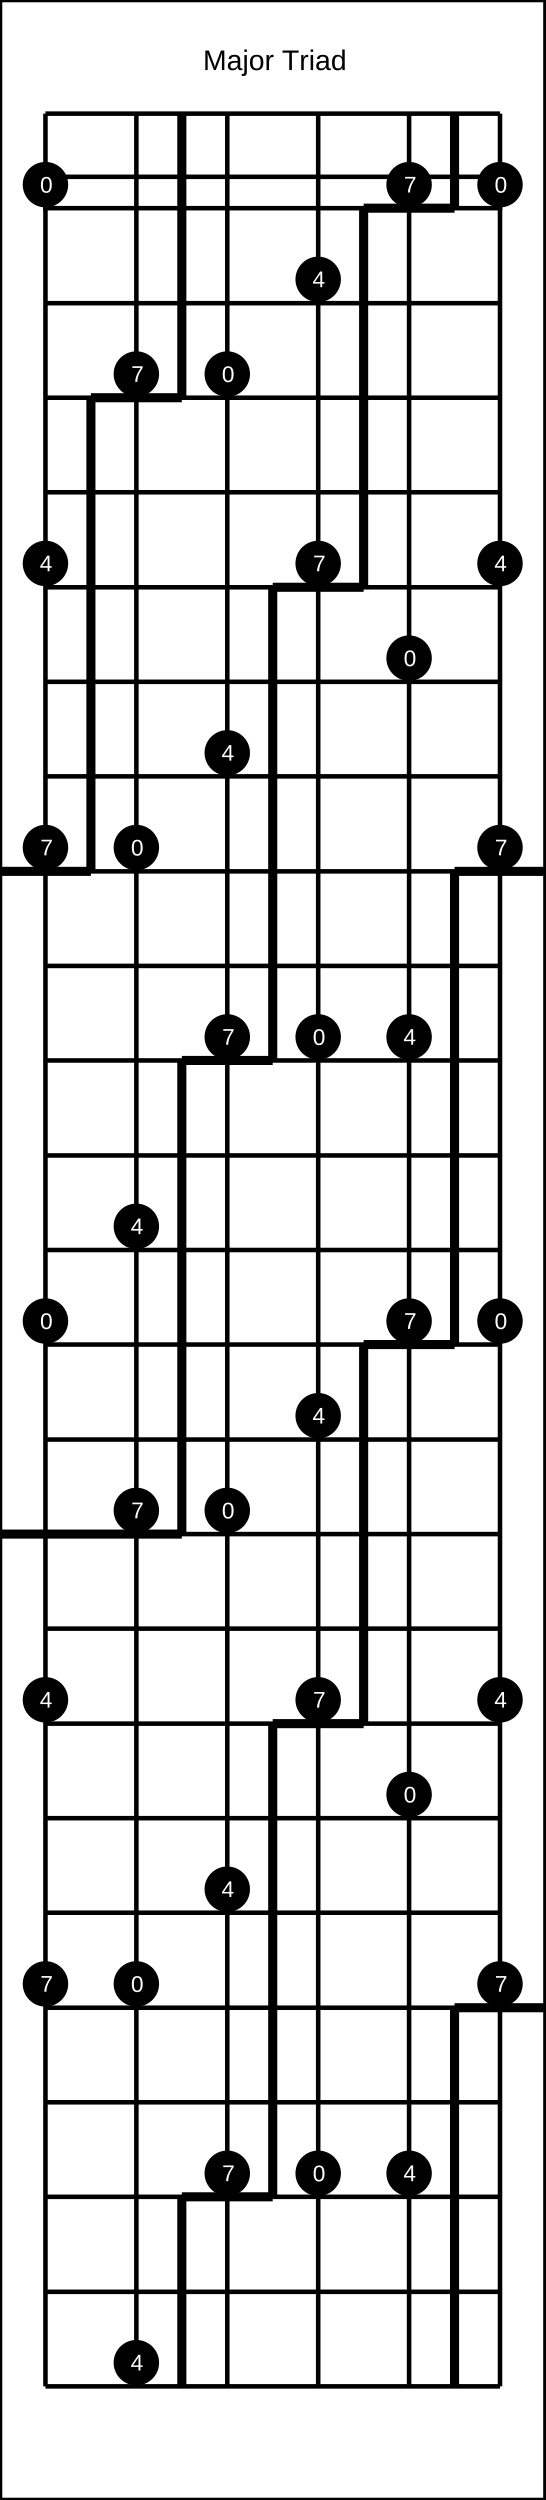
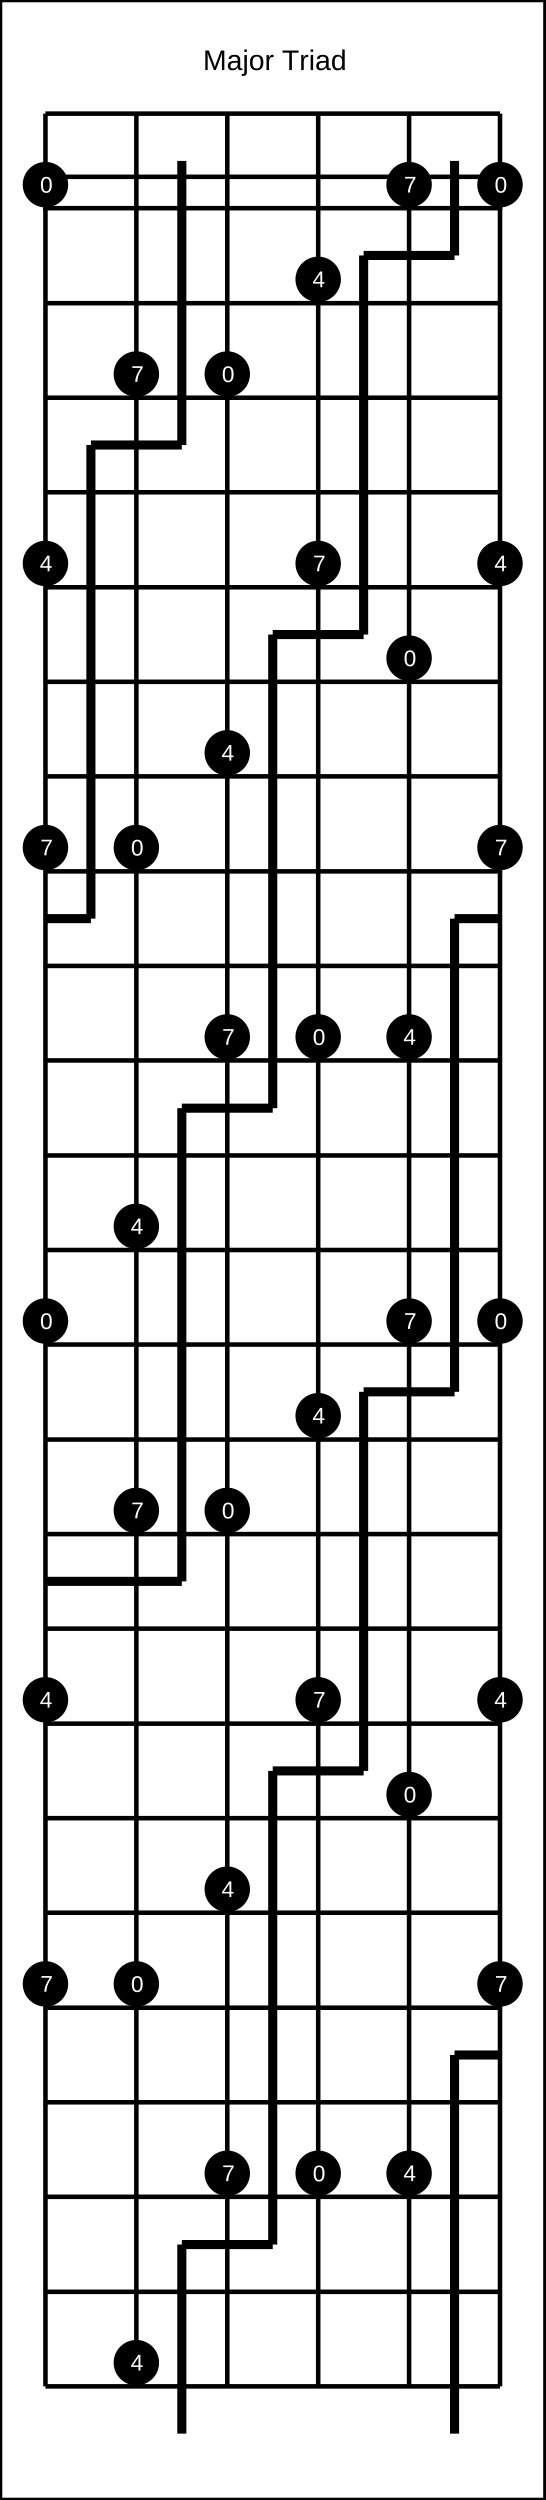
<svg xmlns="http://www.w3.org/2000/svg" xmlns:xlink="http://www.w3.org/1999/xlink" width="240pt" height="1100pt" viewBox="0 0 240 1100" version="1.1">
  <defs>
    <g>
      <symbol overflow="visible" id="glyph0-0">
        <path style="stroke:none;" d="M 1.25 -8.594 L 8.125 -8.594 L 8.125 0 L 1.25 0 Z M 1.719 -8.141 L 1.719 -0.469 L 7.656 -0.469 L 7.656 -8.141 Z M 1.719 -8.141 " />
      </symbol>
      <symbol overflow="visible" id="glyph0-1">
        <path style="stroke:none;" d="M 8.344 0 L 8.344 -5.734 C 8.344 -6.367 8.359 -6.977 8.391 -7.562 C 8.191 -6.832 8.016 -6.266 7.859 -5.859 L 5.641 0 L 4.812 0 L 2.562 -5.859 L 2.219 -6.891 L 2.016 -7.562 L 2.031 -6.891 L 2.062 -5.734 L 2.062 0 L 1.031 0 L 1.031 -8.594 L 2.562 -8.594 L 4.844 -2.641 C 4.926 -2.398 5.004 -2.141 5.078 -1.859 C 5.148 -1.586 5.203 -1.391 5.234 -1.266 C 5.266 -1.43 5.332 -1.68 5.438 -2.016 C 5.539 -2.348 5.609 -2.555 5.641 -2.641 L 7.891 -8.594 L 9.391 -8.594 L 9.391 0 Z M 8.344 0 " />
      </symbol>
      <symbol overflow="visible" id="glyph0-2">
        <path style="stroke:none;" d="M 2.531 0.125 C 1.863 0.125 1.363 -0.047 1.031 -0.391 C 0.695 -0.742 0.531 -1.227 0.531 -1.844 C 0.531 -2.531 0.754 -3.055 1.203 -3.422 C 1.648 -3.785 2.375 -3.977 3.375 -4 L 4.859 -4.031 L 4.859 -4.391 C 4.859 -4.922 4.742 -5.301 4.516 -5.531 C 4.297 -5.77 3.941 -5.891 3.453 -5.891 C 2.953 -5.891 2.586 -5.805 2.359 -5.641 C 2.141 -5.473 2.008 -5.207 1.969 -4.844 L 0.828 -4.938 C 1.016 -6.125 1.895 -6.719 3.469 -6.719 C 4.301 -6.719 4.926 -6.523 5.344 -6.141 C 5.758 -5.766 5.969 -5.219 5.969 -4.5 L 5.969 -1.656 C 5.969 -1.332 6.008 -1.086 6.094 -0.922 C 6.188 -0.754 6.352 -0.672 6.594 -0.672 C 6.695 -0.672 6.816 -0.688 6.953 -0.719 L 6.953 -0.031 C 6.672 0.031 6.391 0.062 6.109 0.062 C 5.703 0.062 5.406 -0.039 5.219 -0.25 C 5.031 -0.469 4.926 -0.805 4.906 -1.266 L 4.859 -1.266 C 4.578 -0.754 4.25 -0.395 3.875 -0.188 C 3.508 0.02 3.062 0.125 2.531 0.125 Z M 2.781 -0.703 C 3.176 -0.703 3.531 -0.789 3.844 -0.969 C 4.164 -1.156 4.414 -1.406 4.594 -1.719 C 4.77 -2.039 4.859 -2.375 4.859 -2.719 L 4.859 -3.266 L 3.656 -3.234 C 3.145 -3.223 2.754 -3.172 2.484 -3.078 C 2.223 -2.984 2.02 -2.832 1.875 -2.625 C 1.727 -2.414 1.656 -2.148 1.656 -1.828 C 1.656 -1.461 1.75 -1.18 1.938 -0.984 C 2.133 -0.797 2.414 -0.703 2.781 -0.703 Z M 2.781 -0.703 " />
      </symbol>
      <symbol overflow="visible" id="glyph0-3">
        <path style="stroke:none;" d="M 0.844 -8.016 L 0.844 -9.062 L 1.938 -9.062 L 1.938 -8.016 Z M 1.938 0.812 C 1.938 1.438 1.812 1.891 1.562 2.172 C 1.32 2.453 0.957 2.594 0.469 2.594 C 0.156 2.594 -0.102 2.578 -0.312 2.547 L -0.312 1.688 L 0.078 1.734 C 0.359 1.734 0.555 1.656 0.672 1.5 C 0.785 1.352 0.844 1.07 0.844 0.656 L 0.844 -6.609 L 1.938 -6.609 Z M 1.938 0.812 " />
      </symbol>
      <symbol overflow="visible" id="glyph0-4">
        <path style="stroke:none;" d="M 6.422 -3.312 C 6.422 -2.156 6.164 -1.289 5.656 -0.719 C 5.156 -0.156 4.422 0.125 3.453 0.125 C 2.484 0.125 1.754 -0.164 1.266 -0.75 C 0.773 -1.344 0.531 -2.195 0.531 -3.312 C 0.531 -5.582 1.516 -6.719 3.484 -6.719 C 4.492 -6.719 5.234 -6.441 5.703 -5.891 C 6.18 -5.336 6.422 -4.477 6.422 -3.312 Z M 5.281 -3.312 C 5.281 -4.219 5.145 -4.879 4.875 -5.297 C 4.602 -5.711 4.145 -5.922 3.5 -5.922 C 2.863 -5.922 2.398 -5.707 2.109 -5.281 C 1.816 -4.863 1.672 -4.207 1.672 -3.312 C 1.672 -2.438 1.812 -1.781 2.094 -1.344 C 2.383 -0.906 2.832 -0.688 3.438 -0.688 C 4.094 -0.688 4.562 -0.895 4.844 -1.312 C 5.133 -1.738 5.281 -2.406 5.281 -3.312 Z M 5.281 -3.312 " />
      </symbol>
      <symbol overflow="visible" id="glyph0-5">
        <path style="stroke:none;" d="M 0.859 0 L 0.859 -5.062 C 0.859 -5.531 0.848 -6.047 0.828 -6.609 L 1.875 -6.609 C 1.906 -5.859 1.922 -5.406 1.922 -5.25 L 1.938 -5.25 C 2.113 -5.82 2.316 -6.207 2.547 -6.406 C 2.773 -6.613 3.098 -6.719 3.516 -6.719 C 3.66 -6.719 3.805 -6.703 3.953 -6.672 L 3.953 -5.656 C 3.805 -5.695 3.613 -5.719 3.375 -5.719 C 2.914 -5.719 2.566 -5.52 2.328 -5.125 C 2.086 -4.738 1.969 -4.176 1.969 -3.438 L 1.969 0 Z M 0.859 0 " />
      </symbol>
      <symbol overflow="visible" id="glyph0-6">
        <path style="stroke:none;" d="" />
      </symbol>
      <symbol overflow="visible" id="glyph0-7">
        <path style="stroke:none;" d="M 4.391 -7.641 L 4.391 0 L 3.234 0 L 3.234 -7.641 L 0.281 -7.641 L 0.281 -8.594 L 7.344 -8.594 L 7.344 -7.641 Z M 4.391 -7.641 " />
      </symbol>
      <symbol overflow="visible" id="glyph0-8">
        <path style="stroke:none;" d="M 0.844 -8.016 L 0.844 -9.062 L 1.938 -9.062 L 1.938 -8.016 Z M 0.844 0 L 0.844 -6.609 L 1.938 -6.609 L 1.938 0 Z M 0.844 0 " />
      </symbol>
      <symbol overflow="visible" id="glyph0-9">
        <path style="stroke:none;" d="M 5.016 -1.062 C 4.805 -0.633 4.535 -0.328 4.203 -0.141 C 3.867 0.035 3.453 0.125 2.953 0.125 C 2.117 0.125 1.504 -0.156 1.109 -0.719 C 0.723 -1.281 0.531 -2.129 0.531 -3.266 C 0.531 -5.566 1.336 -6.719 2.953 -6.719 C 3.453 -6.719 3.867 -6.625 4.203 -6.438 C 4.535 -6.258 4.805 -5.973 5.016 -5.578 L 5.016 -9.062 L 6.109 -9.062 L 6.109 -1.359 C 6.109 -0.672 6.117 -0.219 6.141 0 L 5.094 0 C 5.082 -0.062 5.066 -0.211 5.047 -0.453 C 5.035 -0.691 5.031 -0.895 5.031 -1.062 Z M 1.672 -3.312 C 1.672 -2.383 1.789 -1.719 2.031 -1.312 C 2.281 -0.914 2.68 -0.719 3.234 -0.719 C 3.859 -0.719 4.312 -0.93 4.594 -1.359 C 4.875 -1.797 5.016 -2.469 5.016 -3.375 C 5.016 -4.25 4.875 -4.891 4.594 -5.297 C 4.312 -5.711 3.863 -5.922 3.25 -5.922 C 2.695 -5.922 2.297 -5.711 2.047 -5.297 C 1.797 -4.891 1.672 -4.227 1.672 -3.312 Z M 1.672 -3.312 " />
      </symbol>
      <symbol overflow="visible" id="glyph1-0">
        <path style="stroke:none;" d="M 1 -6.875 L 6.5 -6.875 L 6.5 0 L 1 0 Z M 1.375 -6.516 L 1.375 -0.375 L 6.125 -0.375 L 6.125 -6.516 Z M 1.375 -6.516 " />
      </symbol>
      <symbol overflow="visible" id="glyph1-1">
        <path style="stroke:none;" d="M 5.172 -3.438 C 5.172 -2.289 4.969 -1.414 4.562 -0.812 C 4.156 -0.207 3.555 0.094 2.766 0.094 C 1.973 0.094 1.379 -0.203 0.984 -0.797 C 0.586 -1.398 0.391 -2.281 0.391 -3.438 C 0.391 -4.625 0.582 -5.508 0.969 -6.094 C 1.352 -6.688 1.961 -6.984 2.797 -6.984 C 3.609 -6.984 4.207 -6.688 4.594 -6.094 C 4.977 -5.5 5.172 -4.613 5.172 -3.438 Z M 4.281 -3.438 C 4.281 -4.438 4.164 -5.156 3.938 -5.594 C 3.707 -6.039 3.328 -6.266 2.797 -6.266 C 2.254 -6.266 1.863 -6.047 1.625 -5.609 C 1.395 -5.172 1.281 -4.445 1.281 -3.438 C 1.281 -2.469 1.398 -1.754 1.641 -1.297 C 1.879 -0.848 2.258 -0.625 2.781 -0.625 C 3.301 -0.625 3.68 -0.852 3.922 -1.312 C 4.16 -1.77 4.281 -2.477 4.281 -3.438 Z M 4.281 -3.438 " />
      </symbol>
      <symbol overflow="visible" id="glyph1-2">
        <path style="stroke:none;" d="M 4.297 -1.562 L 4.297 0 L 3.469 0 L 3.469 -1.562 L 0.234 -1.562 L 0.234 -2.234 L 3.375 -6.875 L 4.297 -6.875 L 4.297 -2.25 L 5.266 -2.25 L 5.266 -1.562 Z M 3.469 -5.891 C 3.469 -5.867 3.422 -5.781 3.328 -5.625 C 3.242 -5.477 3.18 -5.375 3.141 -5.312 L 1.375 -2.703 L 1.125 -2.344 L 1.047 -2.25 L 3.469 -2.25 Z M 3.469 -5.891 " />
      </symbol>
      <symbol overflow="visible" id="glyph1-3">
        <path style="stroke:none;" d="M 5.062 -6.172 C 4.352 -5.098 3.852 -4.254 3.562 -3.641 C 3.281 -3.035 3.066 -2.438 2.922 -1.844 C 2.773 -1.25 2.703 -0.633 2.703 0 L 1.781 0 C 1.781 -0.875 1.969 -1.797 2.344 -2.766 C 2.719 -3.742 3.336 -4.867 4.203 -6.141 L 0.516 -6.141 L 0.516 -6.875 L 5.062 -6.875 Z M 5.062 -6.172 " />
      </symbol>
    </g>
  </defs>
  <g id="surface56">
    <path style="fill:none;stroke-width:0.01;stroke-linecap:butt;stroke-linejoin:miter;stroke:rgb(0%,0%,0%);stroke-opacity:1;stroke-miterlimit:10;" d="M 0 0 L 1.2 0 L 1.2 5.5 L 0 5.5 Z M 0 0 " transform="matrix(200,0,0,200,0,0)" />
    <g style="fill:rgb(0%,0%,0%);fill-opacity:1;">
      <use xlink:href="#glyph0-1" x="89.312" y="30.824" />
      <use xlink:href="#glyph0-2" x="99.725" y="30.824" />
      <use xlink:href="#glyph0-3" x="106.677" y="30.824" />
      <use xlink:href="#glyph0-4" x="109.454" y="30.824" />
      <use xlink:href="#glyph0-5" x="116.406" y="30.824" />
      <use xlink:href="#glyph0-6" x="120.569" y="30.824" />
      <use xlink:href="#glyph0-7" x="124.042" y="30.824" />
      <use xlink:href="#glyph0-5" x="131.677" y="30.824" />
      <use xlink:href="#glyph0-8" x="135.84" y="30.824" />
      <use xlink:href="#glyph0-2" x="138.617" y="30.824" />
      <use xlink:href="#glyph0-9" x="145.569" y="30.824" />
    </g>
    <path style="fill:none;stroke-width:0.01;stroke-linecap:butt;stroke-linejoin:miter;stroke:rgb(100%,100%,100%);stroke-opacity:1;stroke-miterlimit:10;" d="M 0 0 L 1 0 L 1 5 L 0 5 Z M 0 0 " transform="matrix(200,0,0,200,20,50)" />
    <path style="fill:none;stroke-width:0.01;stroke-linecap:butt;stroke-linejoin:miter;stroke:rgb(0%,0%,0%);stroke-opacity:1;stroke-miterlimit:10;" d="M 0 0.139 L 1 0.139 L 1 0.208 L 0 0.208 Z M 0 0 L 1 0 M 0 0.208 L 1 0.208 M 0 0.417 L 1 0.417 M 0 0.625 L 1 0.625 M 0 0.833 L 1 0.833 M 0 1.042 L 1 1.042 M 0 1.25 L 1 1.25 M 0 1.458 L 1 1.458 M 0 1.667 L 1 1.667 M 0 1.875 L 1 1.875 M 0 2.083 L 1 2.083 M 0 2.292 L 1 2.292 M 0 2.5 L 1 2.5 M 0 2.708 L 1 2.708 M 0 2.917 L 1 2.917 M 0 3.125 L 1 3.125 M 0 3.333 L 1 3.333 M 0 3.542 L 1 3.542 M 0 3.75 L 1 3.75 M 0 3.958 L 1 3.958 M 0 4.167 L 1 4.167 M 0 4.375 L 1 4.375 M 0 4.583 L 1 4.583 M 0 4.792 L 1 4.792 M 0 5 L 1 5 " transform="matrix(200,0,0,200,20,50)" />
    <path style="fill:none;stroke-width:0.01;stroke-linecap:butt;stroke-linejoin:miter;stroke:rgb(0%,0%,0%);stroke-opacity:1;stroke-miterlimit:10;" d="M 0 0 L 0 5 M 0.2 0 L 0.2 5 M 0.4 0 L 0.4 5 M 0.6 0 L 0.6 5 M 0.8 0 L 0.8 5 M 1 0 L 1 5 " transform="matrix(200,0,0,200,20,50)" />
-     <path style="fill:none;stroke-width:0.02;stroke-linecap:butt;stroke-linejoin:miter;stroke:rgb(0%,0%,0%);stroke-opacity:1;stroke-miterlimit:10;" d="M 0.3 0 L 0.3 0.208 M 0.3 0.208 L 0.3 0.417 M 0.3 0.417 L 0.3 0.625 M 0.3 0.625 L 0.1 0.625 M 0.1 0.625 L 0.1 0.833 M 0.1 0.833 L 0.1 1.042 M 0.1 1.042 L 0.1 1.25 M 0.1 1.25 L 0.1 1.458 M 0.1 1.458 L 0.1 1.667 M 0.1 1.667 L -0.1 1.667 M -0.1 1.667 " transform="matrix(200,0,0,200,20,50)" />
-     <path style="fill:none;stroke-width:0.02;stroke-linecap:butt;stroke-linejoin:miter;stroke:rgb(0%,0%,0%);stroke-opacity:1;stroke-miterlimit:10;" d="M 0.9 0 L 0.9 0.208 M 0.9 0.208 L 0.7 0.208 M 0.7 0.208 L 0.7 1.042 M 0.7 1.042 L 0.5 1.042 M 0.5 1.042 L 0.5 2.083 M 0.5 2.083 L 0.3 2.083 M 0.3 2.083 L 0.3 3.125 M 0.3 3.125 L 0.1 3.125 M 0.1 3.125 L -0.1 3.125 M -0.1 3.125 " transform="matrix(200,0,0,200,20,50)" />
-     <path style="fill:none;stroke-width:0.02;stroke-linecap:butt;stroke-linejoin:miter;stroke:rgb(0%,0%,0%);stroke-opacity:1;stroke-miterlimit:10;" d="M 1.1 1.667 L 0.9 1.667 M 0.9 1.667 L 0.9 2.708 M 0.9 2.708 L 0.7 2.708 M 0.7 2.708 L 0.7 3.542 M 0.7 3.542 L 0.5 3.542 M 0.5 3.542 L 0.5 4.583 M 0.5 4.583 L 0.3 4.583 M 0.3 4.583 L 0.3 5 M 0.3 5 " transform="matrix(200,0,0,200,20,50)" />
-     <path style="fill:none;stroke-width:0.02;stroke-linecap:butt;stroke-linejoin:miter;stroke:rgb(0%,0%,0%);stroke-opacity:1;stroke-miterlimit:10;" d="M 1.1 4.167 L 0.9 4.167 M 0.9 4.167 L 0.9 5 M 0.9 5 " transform="matrix(200,0,0,200,20,50)" />
+     <path style="fill:none;stroke-width:0.02;stroke-linecap:butt;stroke-linejoin:miter;stroke:rgb(0%,0%,0%);stroke-opacity:1;stroke-miterlimit:10;" d="M 0.3 0.104 L 0.3 0.312 M 0.3 0.312 L 0.3 0.521 M 0.3 0.521 L 0.3 0.729 M 0.3 0.729 L 0.1 0.729 M 0.1 0.729 L 0.1 0.938 M 0.1 0.938 L 0.1 1.146 M 0.1 1.146 L 0.1 1.354 M 0.1 1.354 L 0.1 1.562 M 0.1 1.562 L 0.1 1.771 M 0.1 1.771 L 0 1.771 M 0 1.771 " transform="matrix(200,0,0,200,20,50)" />
+     <path style="fill:none;stroke-width:0.02;stroke-linecap:butt;stroke-linejoin:miter;stroke:rgb(0%,0%,0%);stroke-opacity:1;stroke-miterlimit:10;" d="M 0.9 0.104 L 0.9 0.312 M 0.9 0.312 L 0.7 0.312 M 0.7 0.312 L 0.7 1.146 M 0.7 1.146 L 0.5 1.146 M 0.5 1.146 L 0.5 2.188 M 0.5 2.188 L 0.3 2.188 M 0.3 2.188 L 0.3 3.229 M 0.3 3.229 L 0.1 3.229 M 0.1 3.229 L 0 3.229 M 0 3.229 " transform="matrix(200,0,0,200,20,50)" />
+     <path style="fill:none;stroke-width:0.02;stroke-linecap:butt;stroke-linejoin:miter;stroke:rgb(0%,0%,0%);stroke-opacity:1;stroke-miterlimit:10;" d="M 1 1.771 L 0.9 1.771 M 0.9 1.771 L 0.9 2.812 M 0.9 2.812 L 0.7 2.812 M 0.7 2.812 L 0.7 3.646 M 0.7 3.646 L 0.5 3.646 M 0.5 3.646 L 0.5 4.688 M 0.5 4.688 L 0.3 4.688 M 0.3 4.688 L 0.3 5.104 M 0.3 5.104 " transform="matrix(200,0,0,200,20,50)" />
+     <path style="fill:none;stroke-width:0.02;stroke-linecap:butt;stroke-linejoin:miter;stroke:rgb(0%,0%,0%);stroke-opacity:1;stroke-miterlimit:10;" d="M 1 4.271 L 0.9 4.271 M 0.9 4.271 L 0.9 5.104 M 0.9 5.104 " transform="matrix(200,0,0,200,20,50)" />
    <path style=" stroke:none;fill-rule:nonzero;fill:rgb(0%,0%,0%);fill-opacity:1;" d="M 30 81.25 C 30 86.773 25.523 91.25 20 91.25 C 14.477 91.25 10 86.773 10 81.25 C 10 75.727 14.477 71.25 20 71.25 C 25.523 71.25 30 75.727 30 81.25 " />
    <g style="fill:rgb(100%,100%,100%);fill-opacity:1;">
      <use xlink:href="#glyph1-1" x="17.609" y="84.789" />
    </g>
    <path style=" stroke:none;fill-rule:nonzero;fill:rgb(0%,0%,0%);fill-opacity:1;" d="M 23.172 84.789 L 30 581.25 C 30 586.773 25.523 591.25 20 591.25 C 14.477 591.25 10 586.773 10 581.25 C 10 575.727 14.477 571.25 20 571.25 C 25.523 571.25 30 575.727 30 581.25 " />
    <g style="fill:rgb(100%,100%,100%);fill-opacity:1;">
      <use xlink:href="#glyph1-1" x="17.609" y="584.789" />
    </g>
    <path style=" stroke:none;fill-rule:nonzero;fill:rgb(0%,0%,0%);fill-opacity:1;" d="M 23.172 584.789 L 70 372.918 C 70 378.441 65.523 382.918 60 382.918 C 54.477 382.918 50 378.441 50 372.918 C 50 367.395 54.477 362.918 60 362.918 C 65.523 362.918 70 367.395 70 372.918 " />
    <g style="fill:rgb(100%,100%,100%);fill-opacity:1;">
      <use xlink:href="#glyph1-1" x="57.609" y="376.457" />
    </g>
    <path style=" stroke:none;fill-rule:nonzero;fill:rgb(0%,0%,0%);fill-opacity:1;" d="M 63.172 376.457 L 70 872.918 C 70 878.441 65.523 882.918 60 882.918 C 54.477 882.918 50 878.441 50 872.918 C 50 867.395 54.477 862.918 60 862.918 C 65.523 862.918 70 867.395 70 872.918 " />
    <g style="fill:rgb(100%,100%,100%);fill-opacity:1;">
      <use xlink:href="#glyph1-1" x="57.609" y="876.457" />
    </g>
    <path style=" stroke:none;fill-rule:nonzero;fill:rgb(0%,0%,0%);fill-opacity:1;" d="M 63.172 876.457 L 110 164.582 C 110 170.105 105.523 174.582 100 174.582 C 94.477 174.582 90 170.105 90 164.582 C 90 159.059 94.477 154.582 100 154.582 C 105.523 154.582 110 159.059 110 164.582 " />
    <g style="fill:rgb(100%,100%,100%);fill-opacity:1;">
      <use xlink:href="#glyph1-1" x="97.609" y="168.125" />
    </g>
    <path style=" stroke:none;fill-rule:nonzero;fill:rgb(0%,0%,0%);fill-opacity:1;" d="M 103.172 168.125 L 110 664.582 C 110 670.105 105.523 674.582 100 674.582 C 94.477 674.582 90 670.105 90 664.582 C 90 659.059 94.477 654.582 100 654.582 C 105.523 654.582 110 659.059 110 664.582 " />
    <g style="fill:rgb(100%,100%,100%);fill-opacity:1;">
      <use xlink:href="#glyph1-1" x="97.609" y="668.125" />
    </g>
    <path style=" stroke:none;fill-rule:nonzero;fill:rgb(0%,0%,0%);fill-opacity:1;" d="M 103.172 668.125 L 150 456.25 C 150 461.773 145.523 466.25 140 466.25 C 134.477 466.25 130 461.773 130 456.25 C 130 450.727 134.477 446.25 140 446.25 C 145.523 446.25 150 450.727 150 456.25 " />
    <g style="fill:rgb(100%,100%,100%);fill-opacity:1;">
      <use xlink:href="#glyph1-1" x="137.609" y="459.789" />
    </g>
    <path style=" stroke:none;fill-rule:nonzero;fill:rgb(0%,0%,0%);fill-opacity:1;" d="M 143.172 459.789 L 150 956.25 C 150 961.773 145.523 966.25 140 966.25 C 134.477 966.25 130 961.773 130 956.25 C 130 950.727 134.477 946.25 140 946.25 C 145.523 946.25 150 950.727 150 956.25 " />
    <g style="fill:rgb(100%,100%,100%);fill-opacity:1;">
      <use xlink:href="#glyph1-1" x="137.609" y="959.789" />
    </g>
    <path style=" stroke:none;fill-rule:nonzero;fill:rgb(0%,0%,0%);fill-opacity:1;" d="M 143.172 959.789 L 190 289.582 C 190 295.105 185.523 299.582 180 299.582 C 174.477 299.582 170 295.105 170 289.582 C 170 284.059 174.477 279.582 180 279.582 C 185.523 279.582 190 284.059 190 289.582 " />
    <g style="fill:rgb(100%,100%,100%);fill-opacity:1;">
      <use xlink:href="#glyph1-1" x="177.609" y="293.125" />
    </g>
    <path style=" stroke:none;fill-rule:nonzero;fill:rgb(0%,0%,0%);fill-opacity:1;" d="M 183.172 293.125 L 190 789.582 C 190 795.105 185.523 799.582 180 799.582 C 174.477 799.582 170 795.105 170 789.582 C 170 784.059 174.477 779.582 180 779.582 C 185.523 779.582 190 784.059 190 789.582 " />
    <g style="fill:rgb(100%,100%,100%);fill-opacity:1;">
      <use xlink:href="#glyph1-1" x="177.609" y="793.125" />
    </g>
    <path style=" stroke:none;fill-rule:nonzero;fill:rgb(0%,0%,0%);fill-opacity:1;" d="M 183.172 793.125 L 230 81.25 C 230 86.773 225.523 91.25 220 91.25 C 214.477 91.25 210 86.773 210 81.25 C 210 75.727 214.477 71.25 220 71.25 C 225.523 71.25 230 75.727 230 81.25 " />
    <g style="fill:rgb(100%,100%,100%);fill-opacity:1;">
      <use xlink:href="#glyph1-1" x="217.609" y="84.789" />
    </g>
    <path style=" stroke:none;fill-rule:nonzero;fill:rgb(0%,0%,0%);fill-opacity:1;" d="M 223.172 84.789 L 230 581.25 C 230 586.773 225.523 591.25 220 591.25 C 214.477 591.25 210 586.773 210 581.25 C 210 575.727 214.477 571.25 220 571.25 C 225.523 571.25 230 575.727 230 581.25 " />
    <g style="fill:rgb(100%,100%,100%);fill-opacity:1;">
      <use xlink:href="#glyph1-1" x="217.609" y="584.789" />
    </g>
    <path style=" stroke:none;fill-rule:nonzero;fill:rgb(0%,0%,0%);fill-opacity:1;" d="M 223.172 584.789 L 30 247.918 C 30 253.441 25.523 257.918 20 257.918 C 14.477 257.918 10 253.441 10 247.918 C 10 242.395 14.477 237.918 20 237.918 C 25.523 237.918 30 242.395 30 247.918 " />
    <g style="fill:rgb(100%,100%,100%);fill-opacity:1;">
      <use xlink:href="#glyph1-2" x="17.48" y="251.355" />
    </g>
    <path style=" stroke:none;fill-rule:nonzero;fill:rgb(0%,0%,0%);fill-opacity:1;" d="M 23.043 251.355 L 30 747.918 C 30 753.441 25.523 757.918 20 757.918 C 14.477 757.918 10 753.441 10 747.918 C 10 742.395 14.477 737.918 20 737.918 C 25.523 737.918 30 742.395 30 747.918 " />
    <g style="fill:rgb(100%,100%,100%);fill-opacity:1;">
      <use xlink:href="#glyph1-2" x="17.48" y="751.355" />
    </g>
    <path style=" stroke:none;fill-rule:nonzero;fill:rgb(0%,0%,0%);fill-opacity:1;" d="M 23.043 751.355 L 70 539.582 C 70 545.105 65.523 549.582 60 549.582 C 54.477 549.582 50 545.105 50 539.582 C 50 534.059 54.477 529.582 60 529.582 C 65.523 529.582 70 534.059 70 539.582 " />
    <g style="fill:rgb(100%,100%,100%);fill-opacity:1;">
      <use xlink:href="#glyph1-2" x="57.48" y="543.023" />
    </g>
    <path style=" stroke:none;fill-rule:nonzero;fill:rgb(0%,0%,0%);fill-opacity:1;" d="M 63.043 543.023 L 70 1039.582 C 70 1045.105 65.523 1049.582 60 1049.582 C 54.477 1049.582 50 1045.105 50 1039.582 C 50 1034.059 54.477 1029.582 60 1029.582 C 65.523 1029.582 70 1034.059 70 1039.582 " />
    <g style="fill:rgb(100%,100%,100%);fill-opacity:1;">
      <use xlink:href="#glyph1-2" x="57.48" y="1043.023" />
    </g>
    <path style=" stroke:none;fill-rule:nonzero;fill:rgb(0%,0%,0%);fill-opacity:1;" d="M 63.043 1043.023 L 110 331.25 C 110 336.773 105.523 341.25 100 341.25 C 94.477 341.25 90 336.773 90 331.25 C 90 325.727 94.477 321.25 100 321.25 C 105.523 321.25 110 325.727 110 331.25 " />
    <g style="fill:rgb(100%,100%,100%);fill-opacity:1;">
      <use xlink:href="#glyph1-2" x="97.48" y="334.691" />
    </g>
    <path style=" stroke:none;fill-rule:nonzero;fill:rgb(0%,0%,0%);fill-opacity:1;" d="M 103.043 334.691 L 110 831.25 C 110 836.773 105.523 841.25 100 841.25 C 94.477 841.25 90 836.773 90 831.25 C 90 825.727 94.477 821.25 100 821.25 C 105.523 821.25 110 825.727 110 831.25 " />
    <g style="fill:rgb(100%,100%,100%);fill-opacity:1;">
      <use xlink:href="#glyph1-2" x="97.48" y="834.691" />
    </g>
    <path style=" stroke:none;fill-rule:nonzero;fill:rgb(0%,0%,0%);fill-opacity:1;" d="M 103.043 834.691 L 150 122.918 C 150 128.441 145.523 132.918 140 132.918 C 134.477 132.918 130 128.441 130 122.918 C 130 117.395 134.477 112.918 140 112.918 C 145.523 112.918 150 117.395 150 122.918 " />
    <g style="fill:rgb(100%,100%,100%);fill-opacity:1;">
      <use xlink:href="#glyph1-2" x="137.48" y="126.355" />
    </g>
    <path style=" stroke:none;fill-rule:nonzero;fill:rgb(0%,0%,0%);fill-opacity:1;" d="M 143.043 126.355 L 150 622.918 C 150 628.441 145.523 632.918 140 632.918 C 134.477 632.918 130 628.441 130 622.918 C 130 617.395 134.477 612.918 140 612.918 C 145.523 612.918 150 617.395 150 622.918 " />
    <g style="fill:rgb(100%,100%,100%);fill-opacity:1;">
      <use xlink:href="#glyph1-2" x="137.48" y="626.355" />
    </g>
    <path style=" stroke:none;fill-rule:nonzero;fill:rgb(0%,0%,0%);fill-opacity:1;" d="M 143.043 626.355 L 190 456.25 C 190 461.773 185.523 466.25 180 466.25 C 174.477 466.25 170 461.773 170 456.25 C 170 450.727 174.477 446.25 180 446.25 C 185.523 446.25 190 450.727 190 456.25 " />
    <g style="fill:rgb(100%,100%,100%);fill-opacity:1;">
      <use xlink:href="#glyph1-2" x="177.48" y="459.691" />
    </g>
    <path style=" stroke:none;fill-rule:nonzero;fill:rgb(0%,0%,0%);fill-opacity:1;" d="M 183.043 459.691 L 190 956.25 C 190 961.773 185.523 966.25 180 966.25 C 174.477 966.25 170 961.773 170 956.25 C 170 950.727 174.477 946.25 180 946.25 C 185.523 946.25 190 950.727 190 956.25 " />
    <g style="fill:rgb(100%,100%,100%);fill-opacity:1;">
      <use xlink:href="#glyph1-2" x="177.48" y="959.691" />
    </g>
    <path style=" stroke:none;fill-rule:nonzero;fill:rgb(0%,0%,0%);fill-opacity:1;" d="M 183.043 959.691 L 230 247.918 C 230 253.441 225.523 257.918 220 257.918 C 214.477 257.918 210 253.441 210 247.918 C 210 242.395 214.477 237.918 220 237.918 C 225.523 237.918 230 242.395 230 247.918 " />
    <g style="fill:rgb(100%,100%,100%);fill-opacity:1;">
      <use xlink:href="#glyph1-2" x="217.48" y="251.355" />
    </g>
    <path style=" stroke:none;fill-rule:nonzero;fill:rgb(0%,0%,0%);fill-opacity:1;" d="M 223.043 251.355 L 230 747.918 C 230 753.441 225.523 757.918 220 757.918 C 214.477 757.918 210 753.441 210 747.918 C 210 742.395 214.477 737.918 220 737.918 C 225.523 737.918 230 742.395 230 747.918 " />
    <g style="fill:rgb(100%,100%,100%);fill-opacity:1;">
      <use xlink:href="#glyph1-2" x="217.48" y="751.355" />
    </g>
    <path style=" stroke:none;fill-rule:nonzero;fill:rgb(0%,0%,0%);fill-opacity:1;" d="M 223.043 751.355 L 30 372.918 C 30 378.441 25.523 382.918 20 382.918 C 14.477 382.918 10 378.441 10 372.918 C 10 367.395 14.477 362.918 20 362.918 C 25.523 362.918 30 367.395 30 372.918 " />
    <g style="fill:rgb(100%,100%,100%);fill-opacity:1;">
      <use xlink:href="#glyph1-3" x="17.727" y="376.355" />
    </g>
    <path style=" stroke:none;fill-rule:nonzero;fill:rgb(0%,0%,0%);fill-opacity:1;" d="M 23.289 376.355 L 30 872.918 C 30 878.441 25.523 882.918 20 882.918 C 14.477 882.918 10 878.441 10 872.918 C 10 867.395 14.477 862.918 20 862.918 C 25.523 862.918 30 867.395 30 872.918 " />
    <g style="fill:rgb(100%,100%,100%);fill-opacity:1;">
      <use xlink:href="#glyph1-3" x="17.727" y="876.355" />
    </g>
    <path style=" stroke:none;fill-rule:nonzero;fill:rgb(0%,0%,0%);fill-opacity:1;" d="M 23.289 876.355 L 70 164.582 C 70 170.105 65.523 174.582 60 174.582 C 54.477 174.582 50 170.105 50 164.582 C 50 159.059 54.477 154.582 60 154.582 C 65.523 154.582 70 159.059 70 164.582 " />
    <g style="fill:rgb(100%,100%,100%);fill-opacity:1;">
      <use xlink:href="#glyph1-3" x="57.727" y="168.023" />
    </g>
    <path style=" stroke:none;fill-rule:nonzero;fill:rgb(0%,0%,0%);fill-opacity:1;" d="M 63.289 168.023 L 70 664.582 C 70 670.105 65.523 674.582 60 674.582 C 54.477 674.582 50 670.105 50 664.582 C 50 659.059 54.477 654.582 60 654.582 C 65.523 654.582 70 659.059 70 664.582 " />
    <g style="fill:rgb(100%,100%,100%);fill-opacity:1;">
      <use xlink:href="#glyph1-3" x="57.727" y="668.023" />
    </g>
    <path style=" stroke:none;fill-rule:nonzero;fill:rgb(0%,0%,0%);fill-opacity:1;" d="M 63.289 668.023 L 110 456.25 C 110 461.773 105.523 466.25 100 466.25 C 94.477 466.25 90 461.773 90 456.25 C 90 450.727 94.477 446.25 100 446.25 C 105.523 446.25 110 450.727 110 456.25 " />
    <g style="fill:rgb(100%,100%,100%);fill-opacity:1;">
      <use xlink:href="#glyph1-3" x="97.727" y="459.691" />
    </g>
    <path style=" stroke:none;fill-rule:nonzero;fill:rgb(0%,0%,0%);fill-opacity:1;" d="M 103.289 459.691 L 110 956.25 C 110 961.773 105.523 966.25 100 966.25 C 94.477 966.25 90 961.773 90 956.25 C 90 950.727 94.477 946.25 100 946.25 C 105.523 946.25 110 950.727 110 956.25 " />
    <g style="fill:rgb(100%,100%,100%);fill-opacity:1;">
      <use xlink:href="#glyph1-3" x="97.727" y="959.691" />
    </g>
    <path style=" stroke:none;fill-rule:nonzero;fill:rgb(0%,0%,0%);fill-opacity:1;" d="M 103.289 959.691 L 150 247.918 C 150 253.441 145.523 257.918 140 257.918 C 134.477 257.918 130 253.441 130 247.918 C 130 242.395 134.477 237.918 140 237.918 C 145.523 237.918 150 242.395 150 247.918 " />
    <g style="fill:rgb(100%,100%,100%);fill-opacity:1;">
      <use xlink:href="#glyph1-3" x="137.727" y="251.355" />
    </g>
    <path style=" stroke:none;fill-rule:nonzero;fill:rgb(0%,0%,0%);fill-opacity:1;" d="M 143.289 251.355 L 150 747.918 C 150 753.441 145.523 757.918 140 757.918 C 134.477 757.918 130 753.441 130 747.918 C 130 742.395 134.477 737.918 140 737.918 C 145.523 737.918 150 742.395 150 747.918 " />
    <g style="fill:rgb(100%,100%,100%);fill-opacity:1;">
      <use xlink:href="#glyph1-3" x="137.727" y="751.355" />
    </g>
    <path style=" stroke:none;fill-rule:nonzero;fill:rgb(0%,0%,0%);fill-opacity:1;" d="M 143.289 751.355 L 190 81.25 C 190 86.773 185.523 91.25 180 91.25 C 174.477 91.25 170 86.773 170 81.25 C 170 75.727 174.477 71.25 180 71.25 C 185.523 71.25 190 75.727 190 81.25 " />
    <g style="fill:rgb(100%,100%,100%);fill-opacity:1;">
      <use xlink:href="#glyph1-3" x="177.727" y="84.691" />
    </g>
    <path style=" stroke:none;fill-rule:nonzero;fill:rgb(0%,0%,0%);fill-opacity:1;" d="M 183.289 84.691 L 190 581.25 C 190 586.773 185.523 591.25 180 591.25 C 174.477 591.25 170 586.773 170 581.25 C 170 575.727 174.477 571.25 180 571.25 C 185.523 571.25 190 575.727 190 581.25 " />
    <g style="fill:rgb(100%,100%,100%);fill-opacity:1;">
      <use xlink:href="#glyph1-3" x="177.727" y="584.691" />
    </g>
    <path style=" stroke:none;fill-rule:nonzero;fill:rgb(0%,0%,0%);fill-opacity:1;" d="M 183.289 584.691 L 230 372.918 C 230 378.441 225.523 382.918 220 382.918 C 214.477 382.918 210 378.441 210 372.918 C 210 367.395 214.477 362.918 220 362.918 C 225.523 362.918 230 367.395 230 372.918 " />
    <g style="fill:rgb(100%,100%,100%);fill-opacity:1;">
      <use xlink:href="#glyph1-3" x="217.727" y="376.355" />
    </g>
    <path style=" stroke:none;fill-rule:nonzero;fill:rgb(0%,0%,0%);fill-opacity:1;" d="M 223.289 376.355 L 230 872.918 C 230 878.441 225.523 882.918 220 882.918 C 214.477 882.918 210 878.441 210 872.918 C 210 867.395 214.477 862.918 220 862.918 C 225.523 862.918 230 867.395 230 872.918 " />
    <g style="fill:rgb(100%,100%,100%);fill-opacity:1;">
      <use xlink:href="#glyph1-3" x="217.727" y="876.355" />
    </g>
  </g>
</svg>
